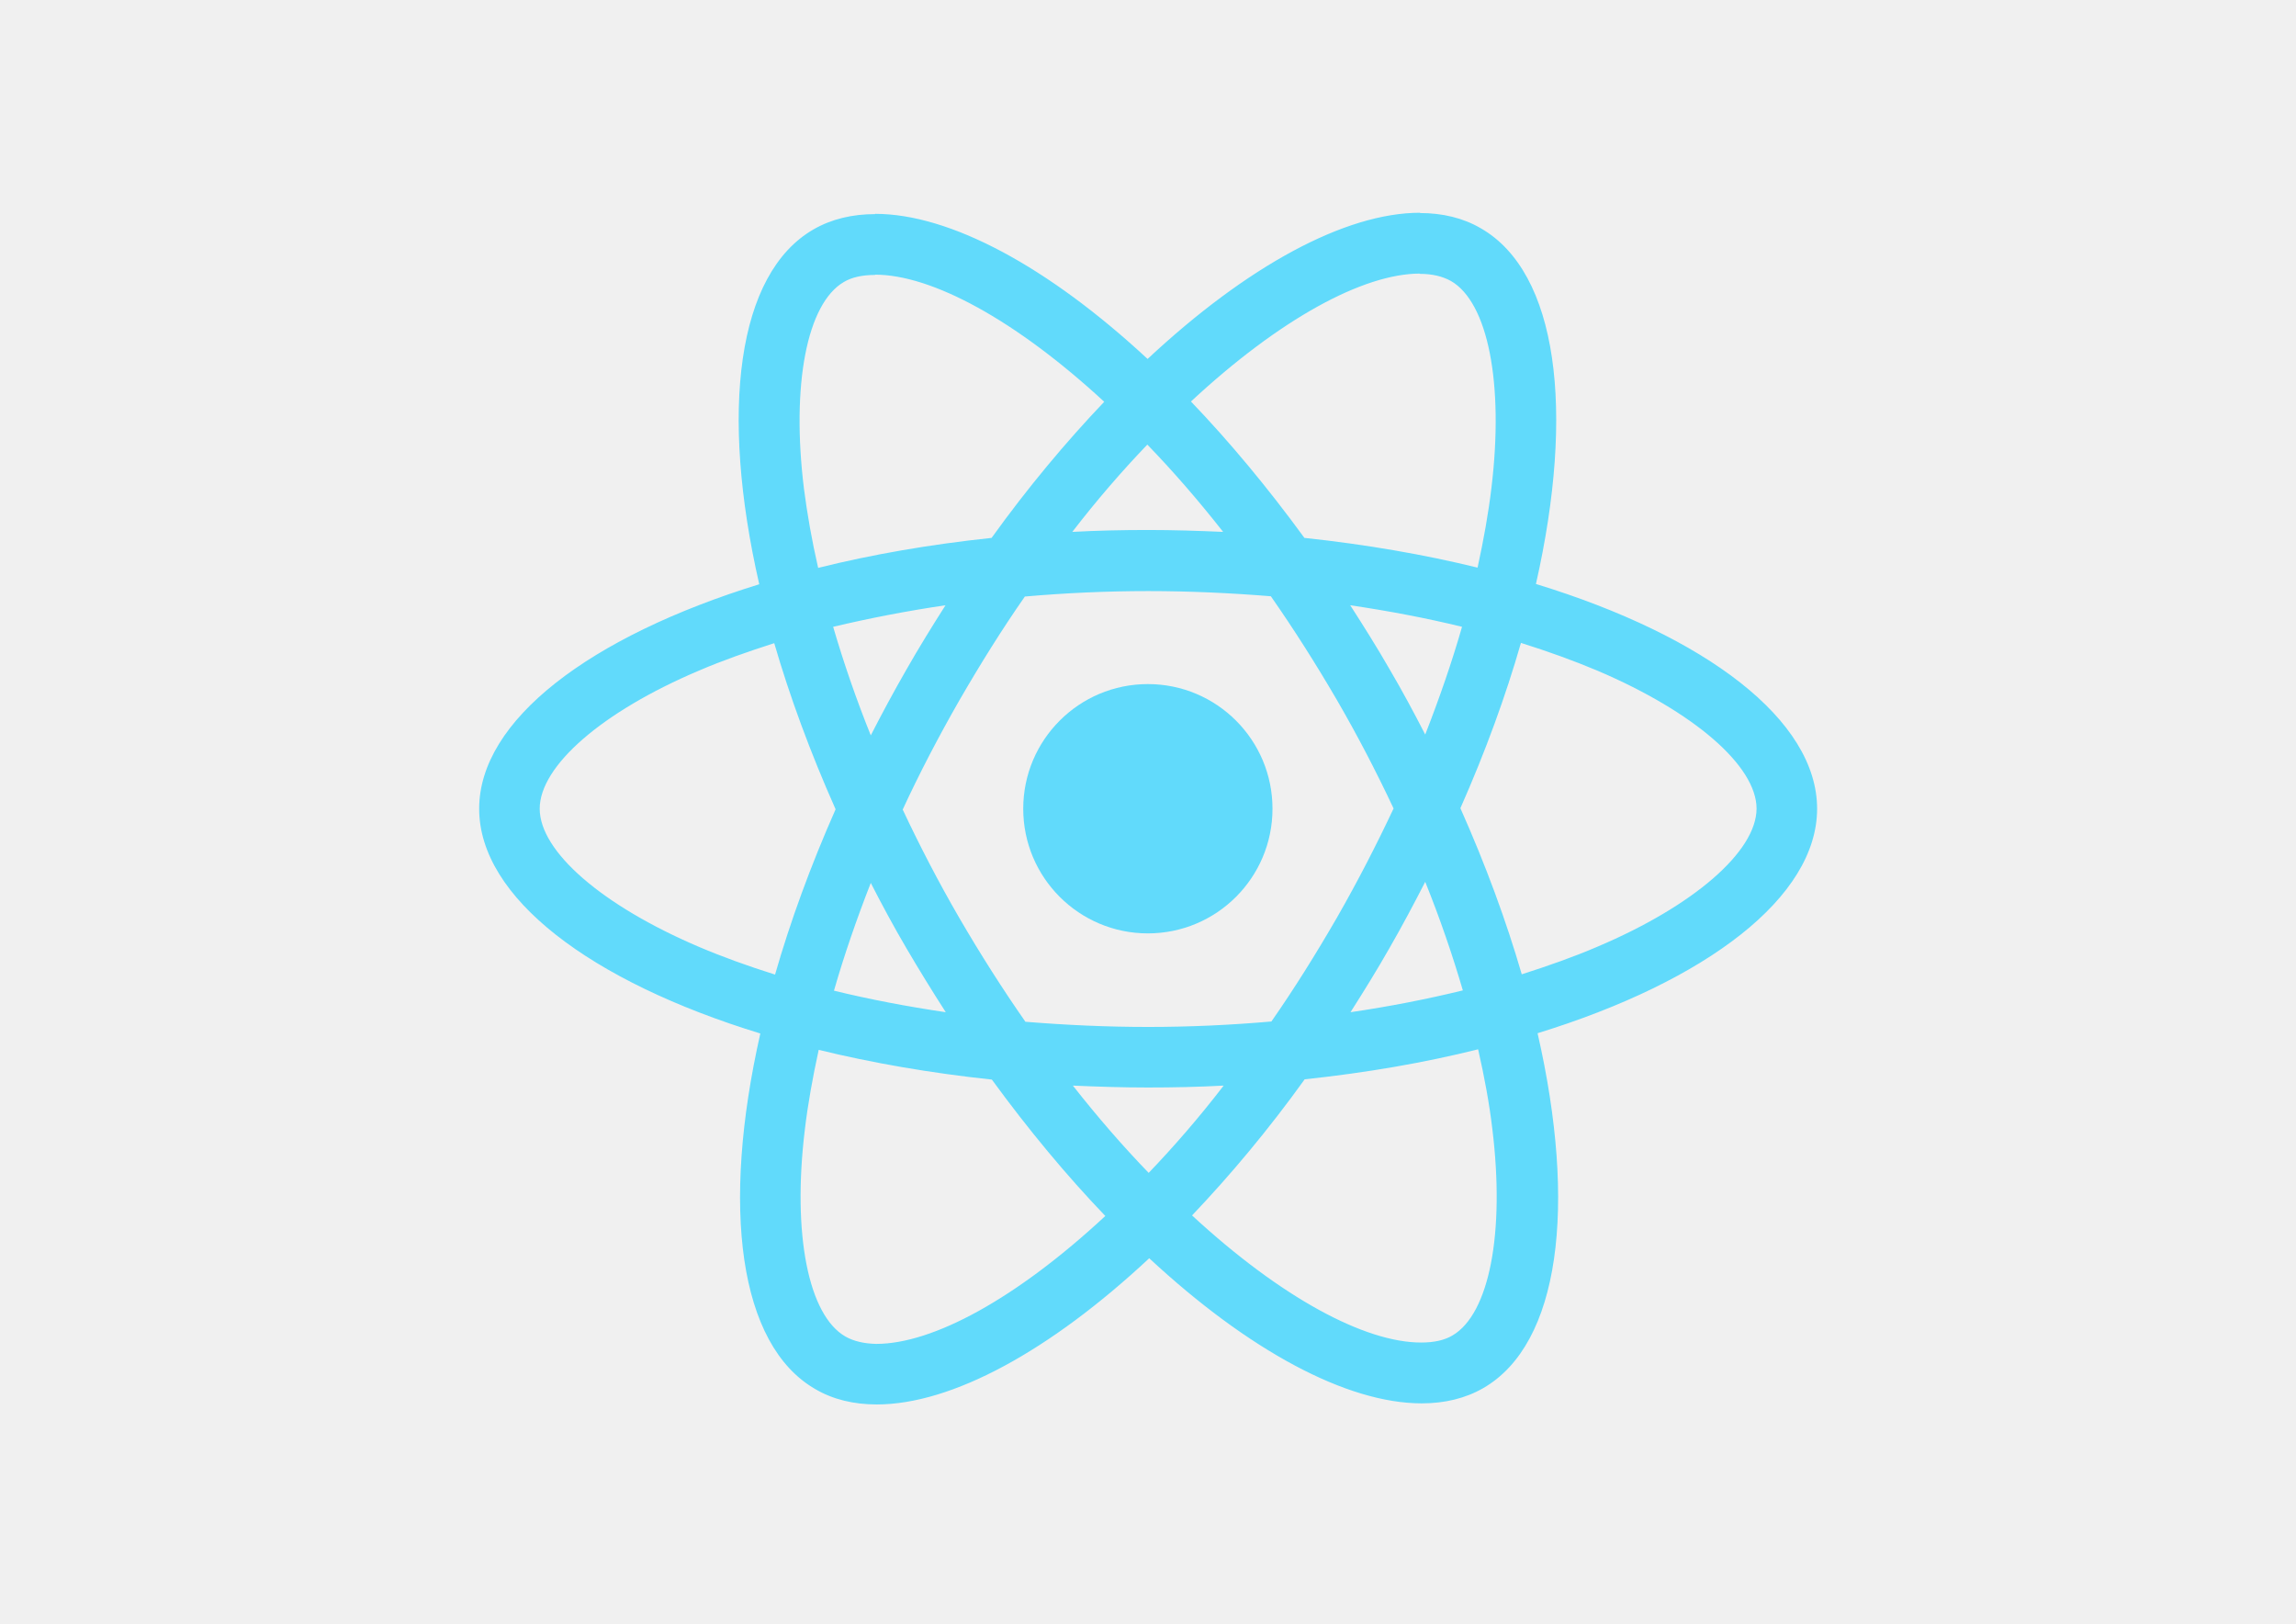
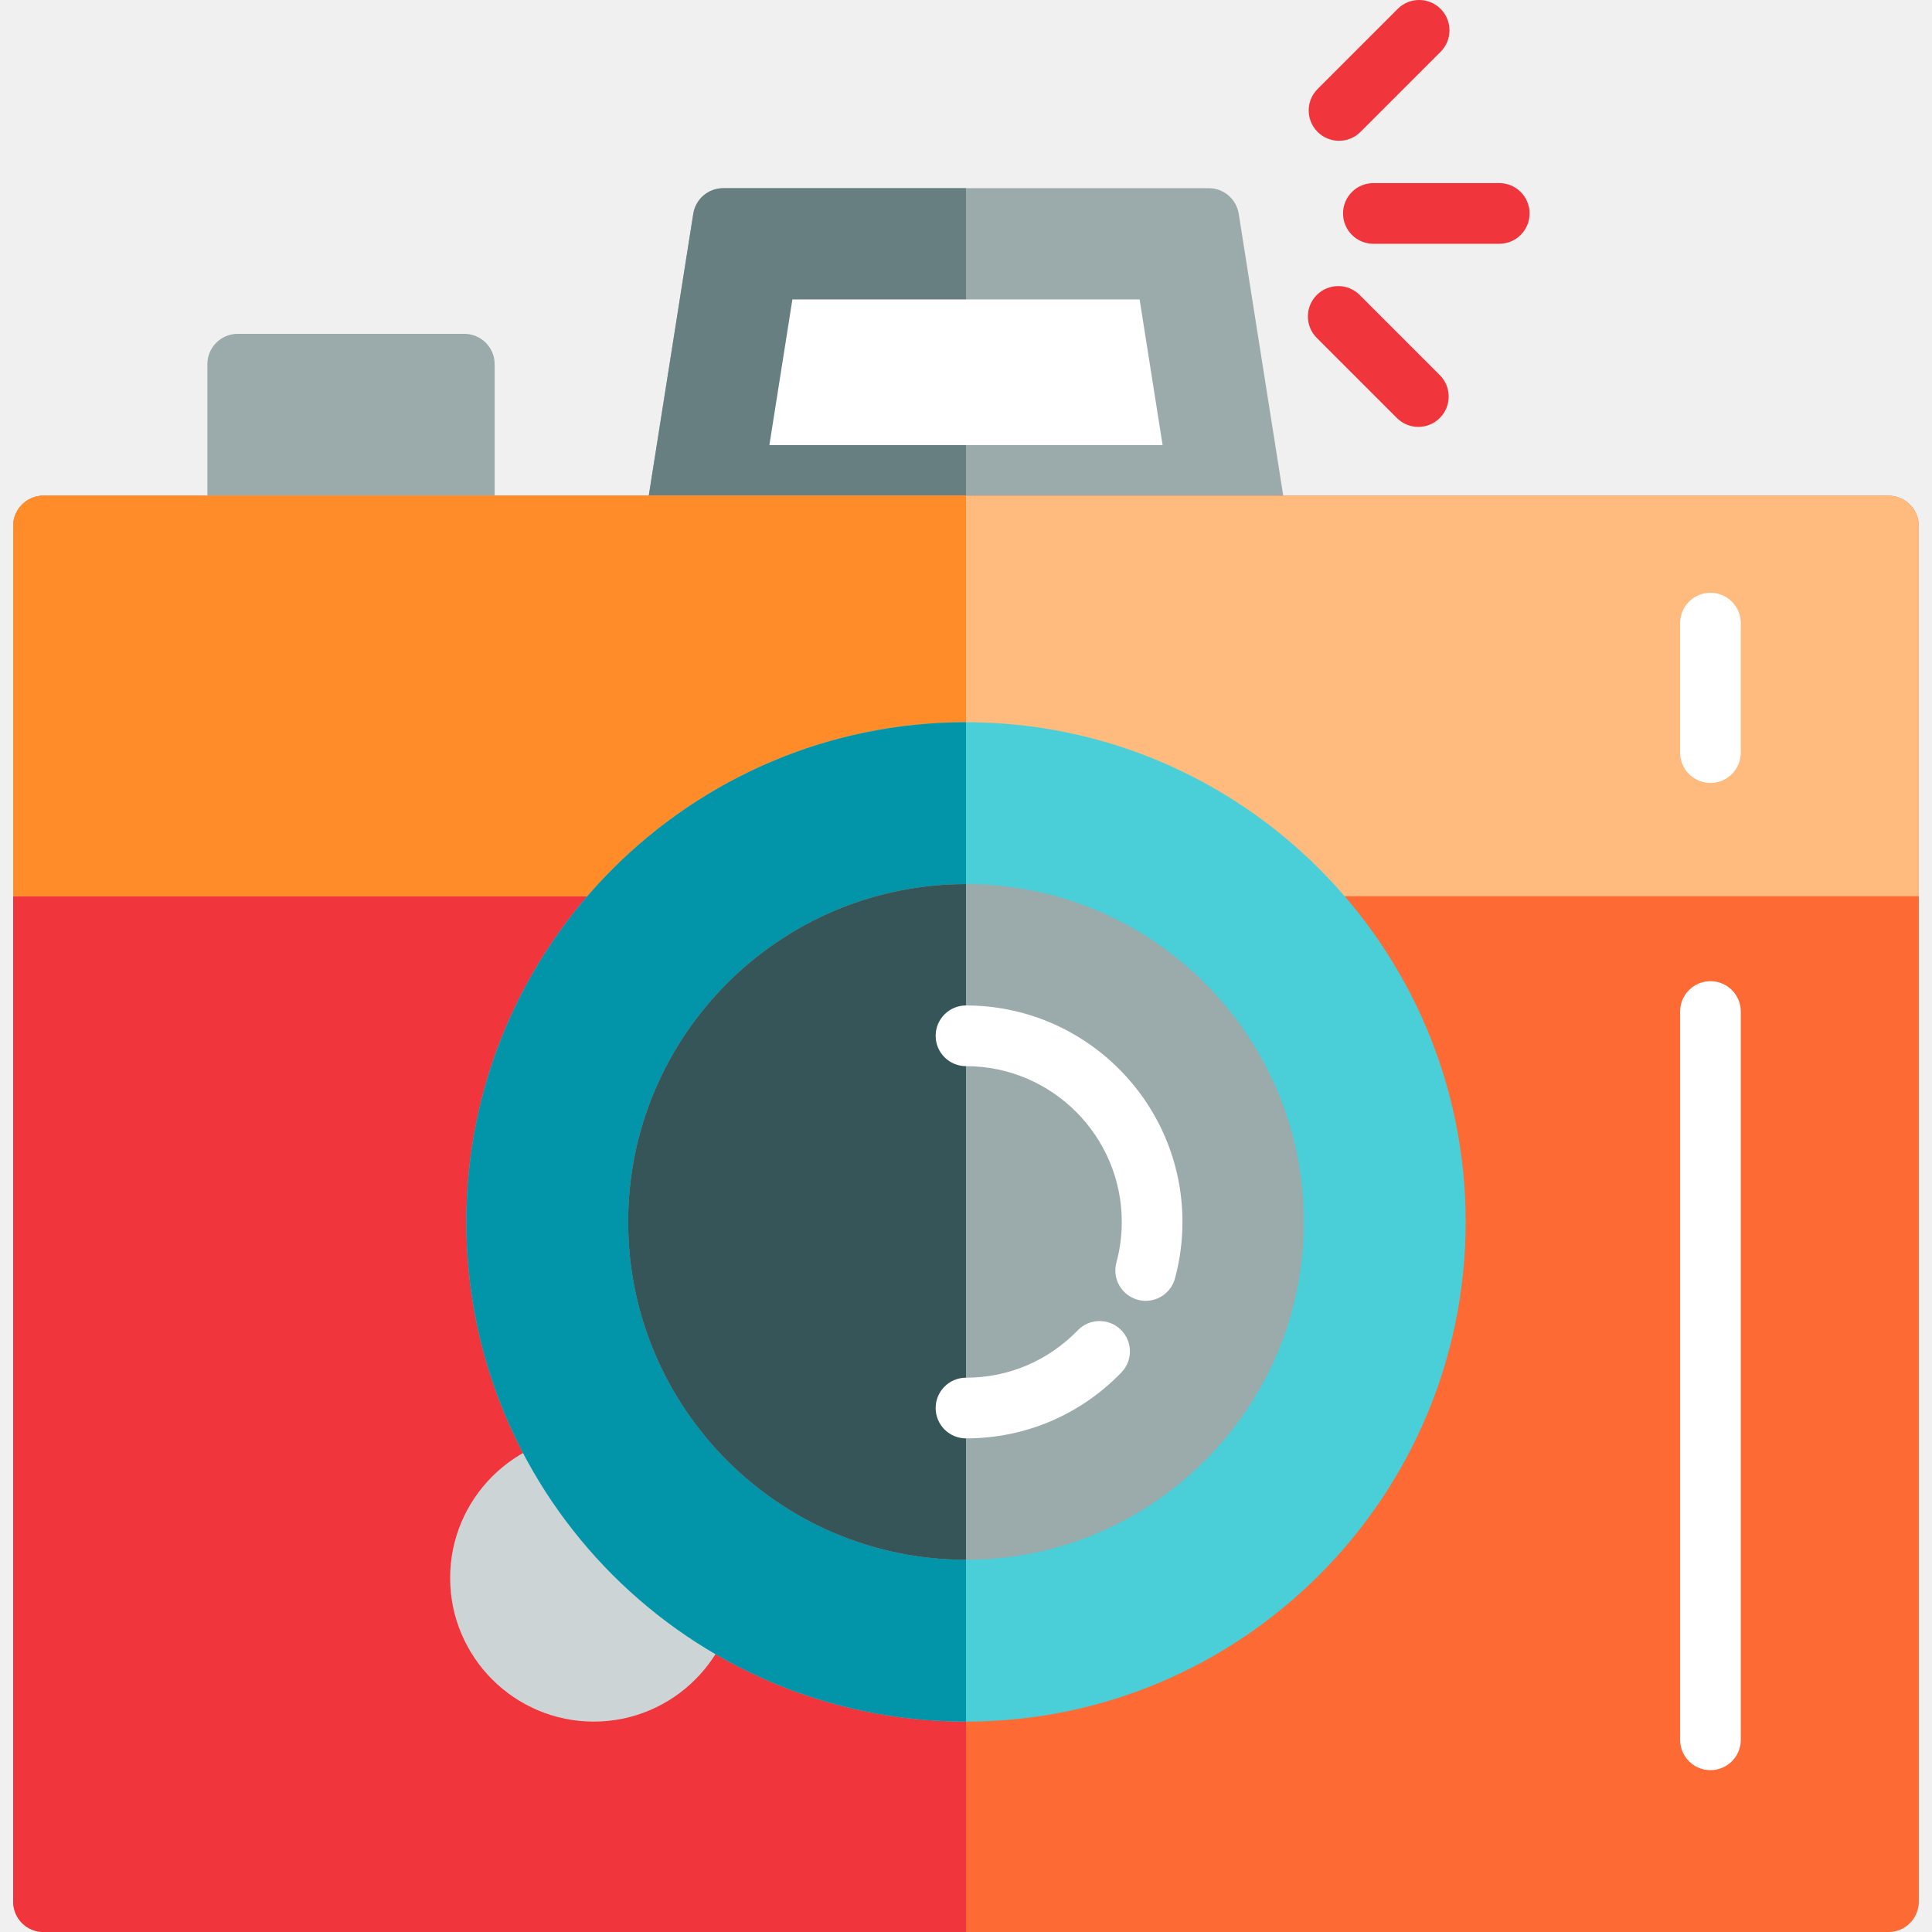
- <svg xmlns="http://www.w3.org/2000/svg" viewBox="0 0 841.9 595.3">
-   <g fill="#61DAFB">
-     <path d="M666.3 296.5c0-32.5-40.7-63.3-103.1-82.4 14.4-63.6 8-114.2-20.2-130.4-6.5-3.8-14.1-5.6-22.4-5.6v22.3c4.6 0 8.3.9 11.4 2.6 13.6 7.8 19.5 37.5 14.9 75.7-1.1 9.4-2.9 19.3-5.1 29.4-19.6-4.8-41-8.5-63.5-10.9-13.5-18.5-27.5-35.3-41.6-50 32.6-30.3 63.2-46.9 84-46.9V78c-27.5 0-63.5 19.6-99.9 53.6-36.4-33.8-72.4-53.2-99.9-53.2v22.3c20.7 0 51.4 16.5 84 46.6-14 14.7-28 31.4-41.3 49.9-22.6 2.4-44 6.1-63.6 11-2.3-10-4-19.7-5.2-29-4.7-38.2 1.1-67.9 14.6-75.8 3-1.8 6.9-2.6 11.5-2.6V78.5c-8.4 0-16 1.8-22.6 5.6-28.1 16.2-34.4 66.7-19.9 130.1-62.2 19.2-102.7 49.9-102.7 82.3 0 32.5 40.7 63.3 103.1 82.4-14.4 63.6-8 114.2 20.2 130.4 6.5 3.8 14.1 5.6 22.5 5.6 27.5 0 63.5-19.6 99.9-53.6 36.4 33.8 72.4 53.2 99.9 53.2 8.4 0 16-1.8 22.6-5.6 28.1-16.2 34.4-66.7 19.9-130.1 62-19.1 102.5-49.9 102.5-82.3zm-130.2-66.7c-3.7 12.9-8.3 26.2-13.5 39.5-4.1-8-8.4-16-13.1-24-4.6-8-9.5-15.8-14.4-23.4 14.2 2.1 27.9 4.7 41 7.9zm-45.8 106.5c-7.8 13.5-15.8 26.3-24.1 38.2-14.9 1.3-30 2-45.2 2-15.1 0-30.2-.7-45-1.9-8.3-11.9-16.4-24.6-24.2-38-7.6-13.1-14.5-26.4-20.8-39.8 6.2-13.4 13.2-26.8 20.7-39.9 7.8-13.5 15.8-26.3 24.1-38.2 14.9-1.3 30-2 45.2-2 15.1 0 30.2.7 45 1.9 8.3 11.9 16.4 24.6 24.2 38 7.6 13.1 14.5 26.4 20.8 39.8-6.3 13.4-13.2 26.8-20.7 39.9zm32.3-13c5.4 13.4 10 26.8 13.8 39.8-13.1 3.2-26.9 5.9-41.2 8 4.9-7.7 9.8-15.6 14.4-23.7 4.6-8 8.9-16.1 13-24.1zM421.2 430c-9.3-9.6-18.6-20.3-27.8-32 9 .4 18.2.7 27.5.7 9.4 0 18.7-.2 27.8-.7-9 11.7-18.3 22.4-27.5 32zm-74.4-58.9c-14.2-2.1-27.9-4.7-41-7.9 3.7-12.9 8.3-26.2 13.5-39.5 4.1 8 8.4 16 13.1 24 4.7 8 9.5 15.8 14.4 23.4zM420.7 163c9.3 9.6 18.6 20.3 27.8 32-9-.4-18.2-.7-27.5-.7-9.4 0-18.7.2-27.8.7 9-11.7 18.3-22.4 27.5-32zm-74 58.9c-4.9 7.7-9.8 15.6-14.4 23.7-4.6 8-8.9 16-13 24-5.4-13.4-10-26.8-13.8-39.8 13.1-3.1 26.9-5.8 41.2-7.9zm-90.5 125.2c-35.4-15.1-58.3-34.9-58.3-50.6 0-15.7 22.9-35.6 58.3-50.6 8.6-3.7 18-7 27.7-10.1 5.7 19.6 13.2 40 22.5 60.9-9.2 20.8-16.6 41.1-22.2 60.6-9.9-3.1-19.3-6.5-28-10.2zM310 490c-13.6-7.8-19.5-37.5-14.9-75.7 1.1-9.4 2.9-19.3 5.1-29.4 19.6 4.8 41 8.5 63.5 10.9 13.5 18.5 27.5 35.3 41.6 50-32.6 30.3-63.2 46.9-84 46.9-4.5-.1-8.3-1-11.3-2.7zm237.2-76.2c4.7 38.2-1.1 67.9-14.6 75.8-3 1.8-6.9 2.6-11.5 2.6-20.7 0-51.4-16.5-84-46.6 14-14.7 28-31.4 41.3-49.9 22.6-2.4 44-6.1 63.6-11 2.3 10.1 4.1 19.8 5.2 29.1zm38.5-66.7c-8.6 3.7-18 7-27.7 10.1-5.7-19.6-13.2-40-22.5-60.9 9.2-20.8 16.6-41.1 22.2-60.6 9.9 3.1 19.3 6.5 28.1 10.2 35.4 15.1 58.3 34.9 58.3 50.6-.1 15.7-23 35.6-58.4 50.6zM320.8 78.4z" />
-     <circle cx="420.9" cy="296.5" r="45.7" />
-     <path d="M520.5 78.1z" />
+ <svg xmlns="http://www.w3.org/2000/svg" version="1.1" id="Layer_1" x="0px" y="0px" viewBox="0 0 512.001 512.001" style="enable-background:new 0 0 512.001 512.001;" xml:space="preserve">
+   <g>
+     <path style="fill:#9BAAAB;" d="M123.044,88.47H62.999c-4.441,0-8.042,3.601-8.042,8.042v42.889c0,4.441,3.601,8.042,8.042,8.042   h60.045c4.441,0,8.042-3.601,8.042-8.042V96.512C131.086,92.07,127.485,88.47,123.044,88.47z" />
+     <path style="fill:#9BAAAB;" d="M341.144,138.147l-12.867-81.489c-0.618-3.908-3.987-6.787-7.943-6.787H191.667   c-3.957,0-7.327,2.879-7.943,6.787l-12.867,81.489c-0.367,2.324,0.301,4.69,1.829,6.478c1.528,1.787,3.761,2.818,6.114,2.818   h154.401c2.351,0,4.586-1.029,6.114-2.818C340.843,142.837,341.511,140.47,341.144,138.147z" />
  </g>
+   <path style="fill:#687F82;" d="M191.667,49.87c-3.957,0-7.327,2.879-7.943,6.787l-12.867,81.489  c-0.367,2.324,0.301,4.69,1.829,6.478c1.528,1.787,3.761,2.818,6.114,2.818H256V49.87C256,49.87,191.667,49.87,191.667,49.87z" />
+   <path style="fill:#FD6A33;" d="M500.469,131.36H11.532c-4.441,0-8.042,3.601-8.042,8.042v364.558c0,4.441,3.601,8.042,8.042,8.042  h488.936c4.441,0,8.042-3.601,8.042-8.042V139.401C508.51,134.959,504.91,131.36,500.469,131.36z" />
+   <path style="fill:#F0353D;" d="M11.532,131.36c-4.441,0-8.042,3.601-8.042,8.042v364.558c0,4.441,3.601,8.042,8.042,8.042H256  V131.36C256,131.36,11.532,131.36,11.532,131.36z" />
+   <path style="fill:#FFBA7E;" d="M500.469,131.36H11.532c-4.441,0-8.042,3.601-8.042,8.042v98.109h505.02v-98.109  C508.51,134.959,504.91,131.36,500.469,131.36z" />
+   <path style="fill:#FF8C29;" d="M11.532,131.36c-4.441,0-8.042,3.601-8.042,8.042v98.109H256V131.36  C256,131.36,11.532,131.36,11.532,131.36z" />
+   <path style="fill:#CDD4D5;" d="M157.355,380.117c-20.989,0-38.064,17.075-38.064,38.064s17.075,38.064,38.064,38.064  s38.064-17.075,38.064-38.064S178.343,380.117,157.355,380.117z" />
+   <path style="fill:#4ACFD9;" d="M256,191.404c-73.017,0-132.42,59.404-132.42,132.42s59.404,132.42,132.42,132.42  s132.42-59.404,132.42-132.42S329.017,191.404,256,191.404z" />
+   <path style="fill:#0295AA;" d="M123.58,323.825c0,73.017,59.404,132.42,132.42,132.42V191.404  C182.984,191.404,123.58,250.807,123.58,323.825z" />
+   <path style="fill:#9BAAAB;" d="M256,234.294c-49.368,0-89.531,40.164-89.531,89.531s40.164,89.531,89.531,89.531  s89.531-40.164,89.531-89.531S305.368,234.294,256,234.294z" />
+   <path style="fill:#365558;" d="M166.469,323.825c0,49.368,40.164,89.531,89.531,89.531V234.294  C206.633,234.294,166.469,274.457,166.469,323.825z" />
+   <g>
+     <path style="fill:#FFFFFF;" d="M256,381.189c-4.441,0-8.042-3.601-8.042-8.042s3.601-8.042,8.042-8.042   c11.248,0,21.769-4.464,29.626-12.568c3.091-3.189,8.182-3.267,11.371-0.176c3.189,3.091,3.267,8.182,0.176,11.371   C286.261,374.989,271.639,381.189,256,381.189z" />
+     <path style="fill:#FFFFFF;" d="M303.626,344.735c-0.695,0-1.401-0.091-2.104-0.281c-4.288-1.16-6.823-5.576-5.664-9.862   c0.944-3.491,1.423-7.114,1.423-10.768c0-22.762-18.518-41.281-41.281-41.281c-4.441,0-8.042-3.601-8.042-8.042   c0-4.441,3.601-8.042,8.042-8.042c31.631,0,57.364,25.733,57.364,57.364c0,5.072-0.667,10.107-1.981,14.967   C310.414,342.375,307.168,344.735,303.626,344.735z" />
+     <polygon style="fill:#FFFFFF;" points="203.896,117.957 209.991,79.356 302.01,79.356 308.104,117.957  " />
+     <path style="fill:#FFFFFF;" d="M453.29,469.112c-4.441,0-8.042-3.601-8.042-8.042V268.069c0-4.441,3.601-8.042,8.042-8.042   s8.042,3.601,8.042,8.042V461.07C461.332,465.511,457.732,469.112,453.29,469.112z" />
+     <path style="fill:#FFFFFF;" d="M453.29,207.488c-4.441,0-8.042-3.601-8.042-8.042v-34.311c0-4.441,3.601-8.042,8.042-8.042   s8.042,3.601,8.042,8.042v34.311C461.332,203.887,457.732,207.488,453.29,207.488z" />
+   </g>
+   <g>
+     <path style="fill:#F0353D;" d="M397.319,64.608H363.96c-4.441,0-8.042-3.601-8.042-8.042s3.601-8.042,8.042-8.042h33.359   c4.441,0,8.042,3.601,8.042,8.042S401.76,64.608,397.319,64.608z" />
+     <path style="fill:#F0353D;" d="M375.874,113.132c-2.058,0-4.116-0.785-5.686-2.356l-21.229-21.229   c-3.141-3.141-3.141-8.233,0-11.372c3.141-3.141,8.233-3.141,11.372,0l21.229,21.229c3.141,3.141,3.141,8.233,0,11.372   C379.99,112.346,377.932,113.132,375.874,113.132z" />
+     <path style="fill:#F0353D;" d="M354.861,37.313c-2.059,0-4.116-0.785-5.686-2.356c-3.141-3.141-3.141-8.233,0-11.373l21.229-21.229   c3.141-3.141,8.233-3.141,11.372,0c3.141,3.141,3.141,8.233,0,11.373l-21.229,21.229C358.977,36.527,356.919,37.313,354.861,37.313   z" />
+   </g>
+   <g>
+ </g>
+   <g>
+ </g>
+   <g>
+ </g>
+   <g>
+ </g>
+   <g>
+ </g>
+   <g>
+ </g>
+   <g>
+ </g>
+   <g>
+ </g>
+   <g>
+ </g>
+   <g>
+ </g>
+   <g>
+ </g>
+   <g>
+ </g>
+   <g>
+ </g>
+   <g>
+ </g>
+   <g>
+ </g>
</svg>
